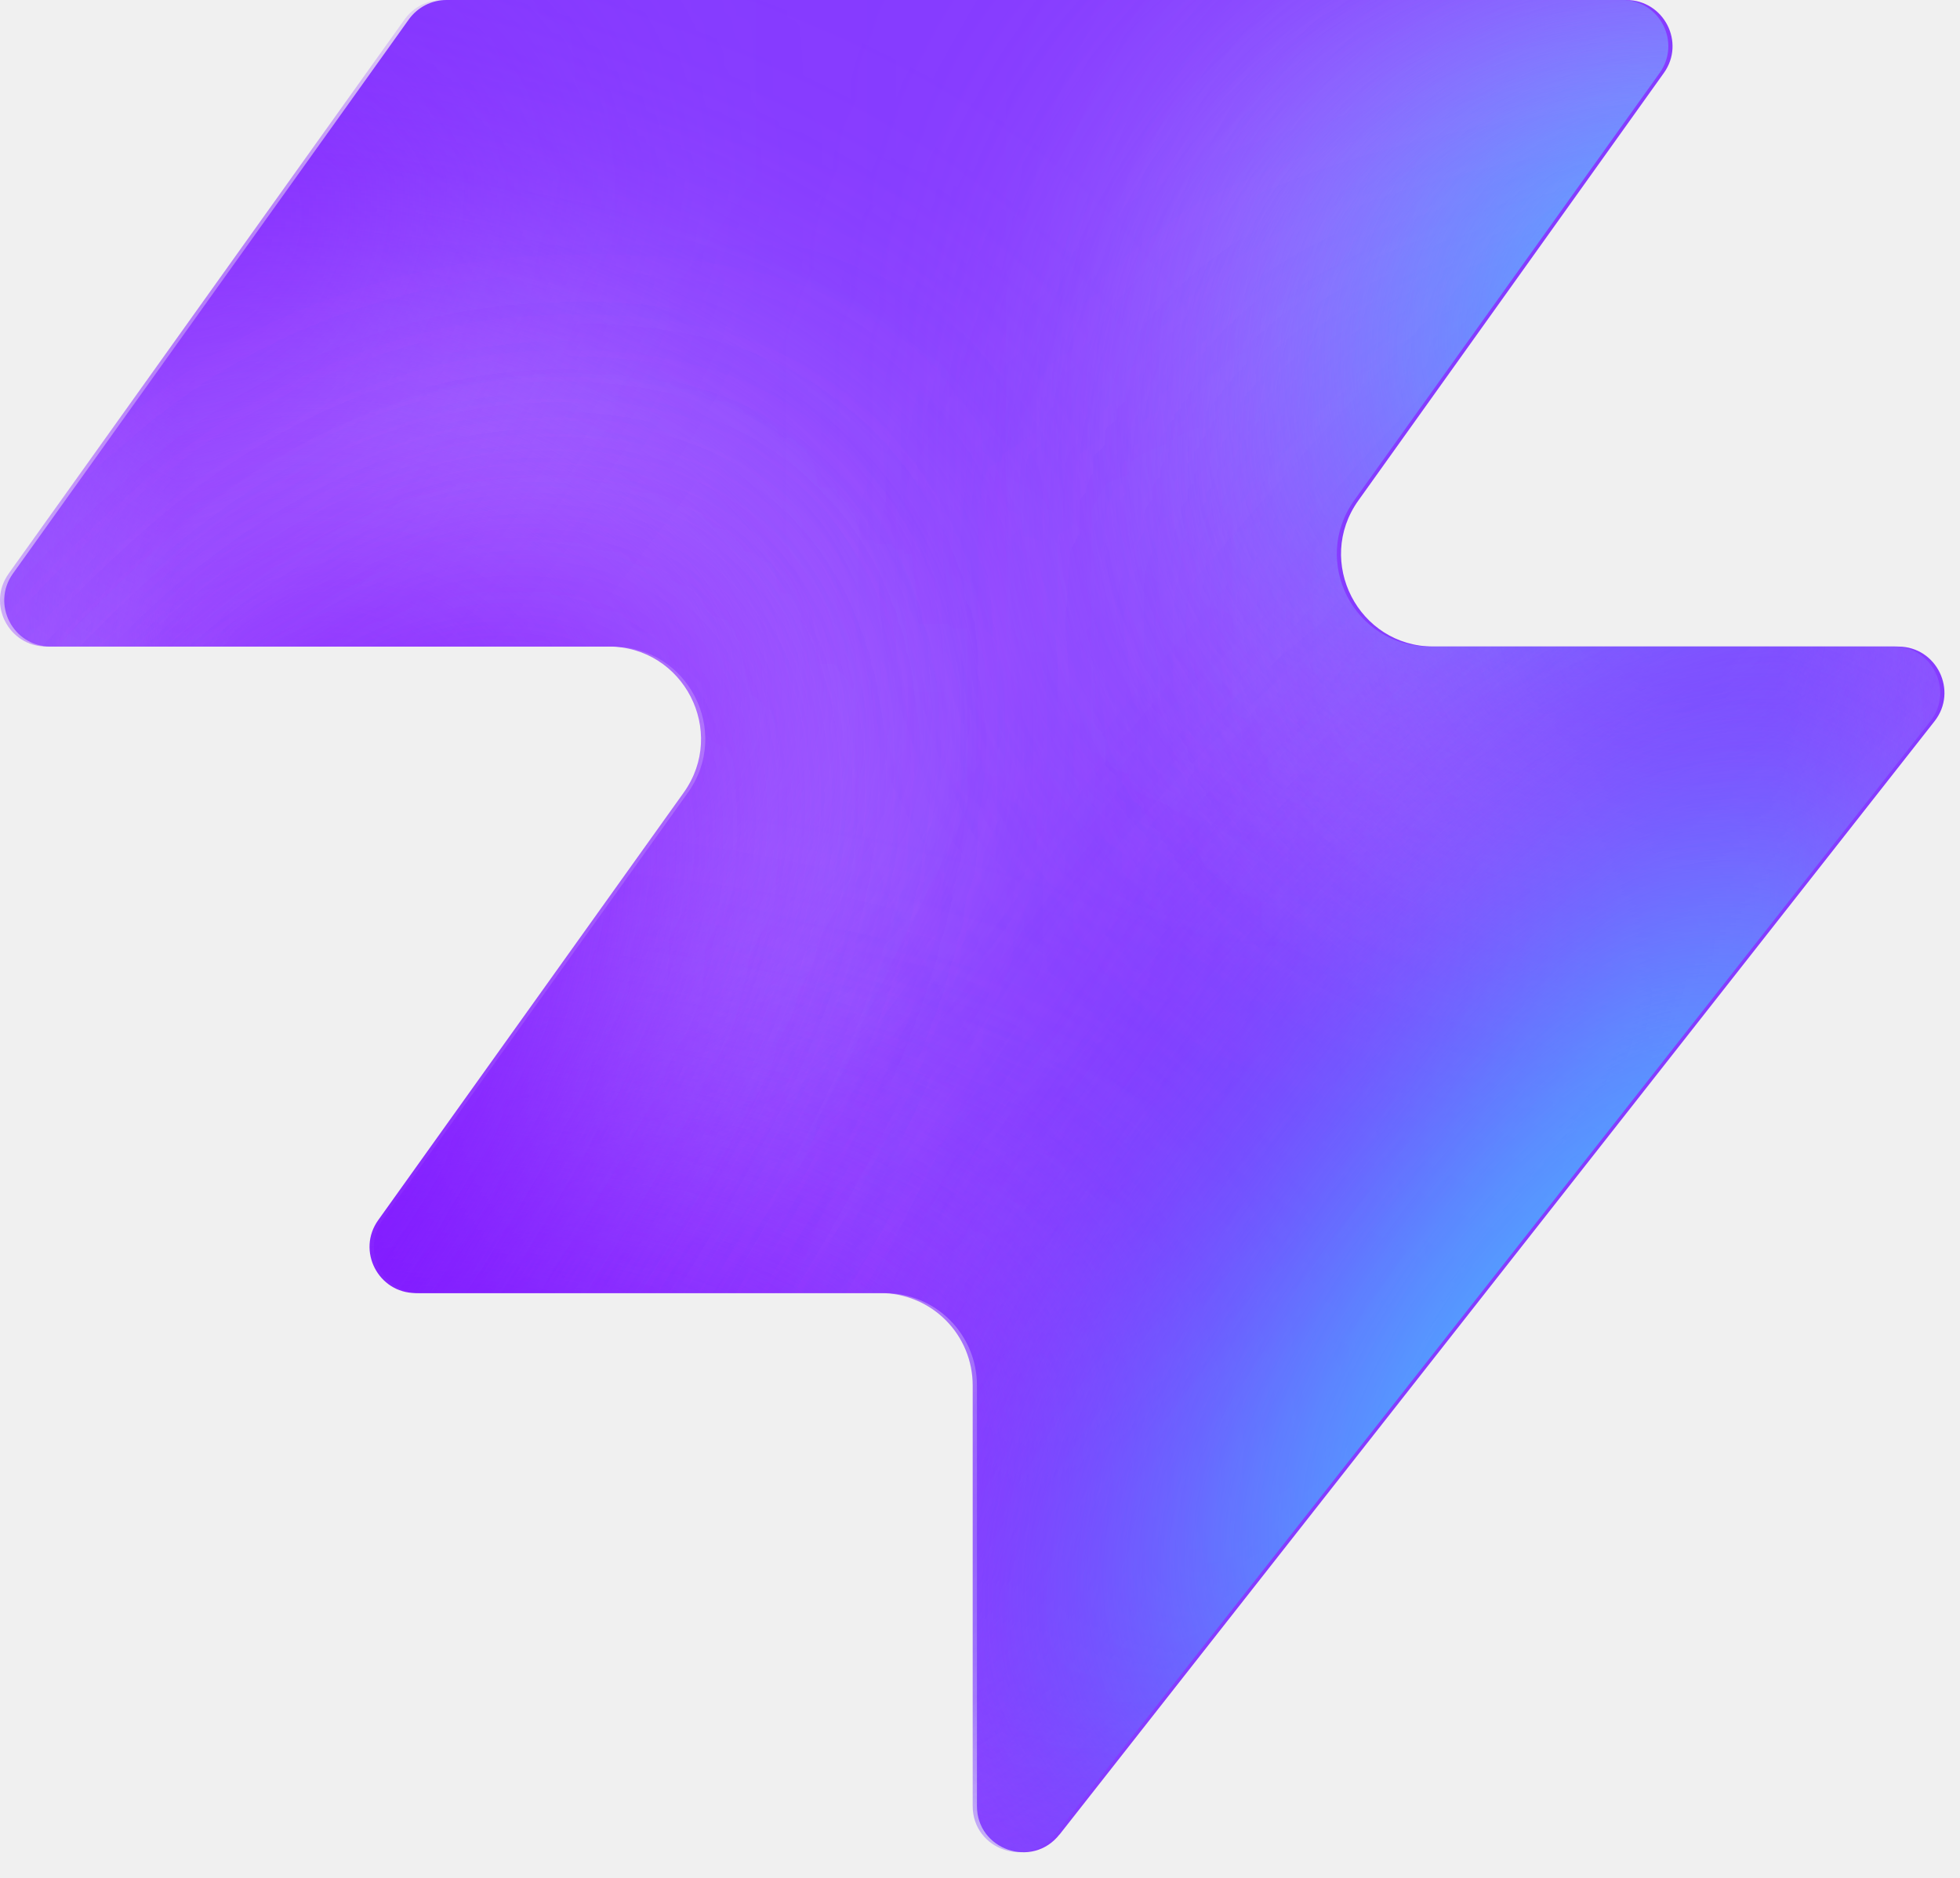
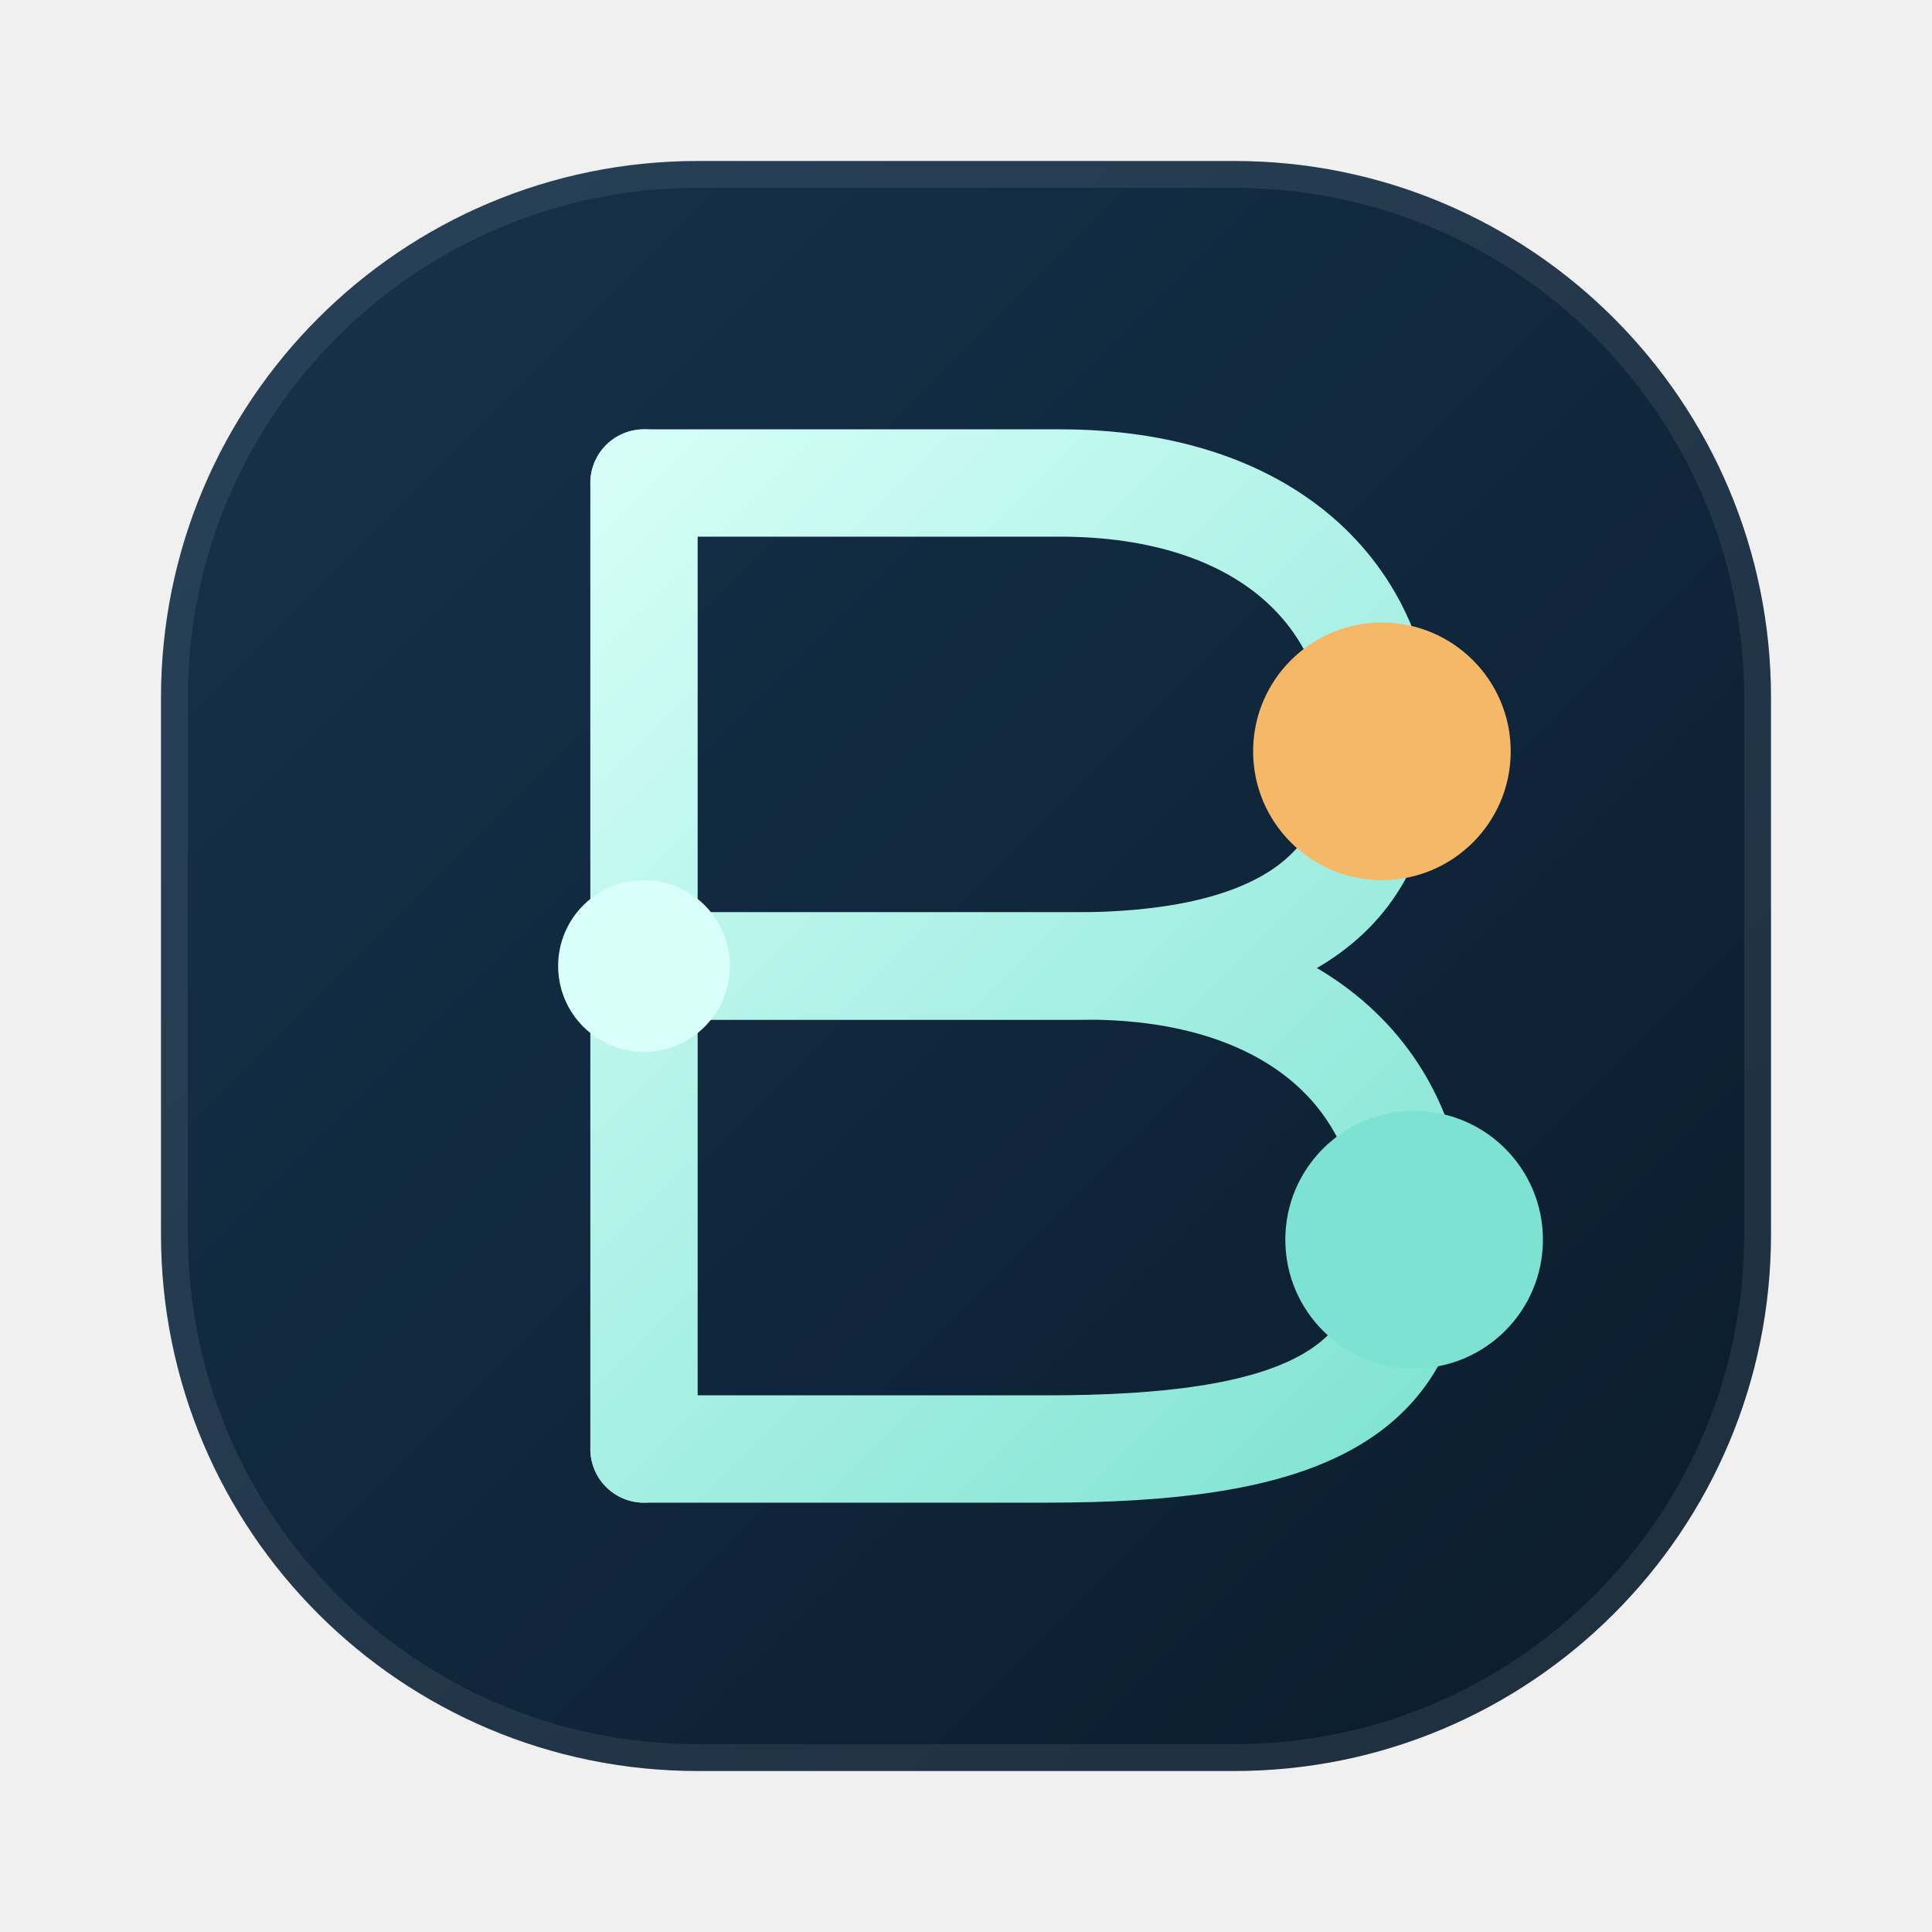
- <svg xmlns="http://www.w3.org/2000/svg" width="48" height="46" fill="none" viewBox="0 0 48 46">
-   <path fill="#863bff" d="M25.946 44.938c-.664.845-2.021.375-2.021-.698V33.937a2.26 2.26 0 0 0-2.262-2.262H10.287c-.92 0-1.456-1.04-.92-1.788l7.48-10.471c1.07-1.497 0-3.578-1.842-3.578H1.237c-.92 0-1.456-1.04-.92-1.788L10.013.474c.214-.297.556-.474.92-.474h28.894c.92 0 1.456 1.04.92 1.788l-7.48 10.471c-1.07 1.498 0 3.579 1.842 3.579h11.377c.943 0 1.473 1.088.89 1.83L25.947 44.94z" style="fill:#863bff;fill:color(display-p3 .525 .23 1);fill-opacity:1" />
-   <mask id="a" width="48" height="46" x="0" y="0" maskUnits="userSpaceOnUse" style="mask-type:alpha">
-     <path fill="#000" d="M25.842 44.938c-.664.844-2.021.375-2.021-.698V33.937a2.26 2.26 0 0 0-2.262-2.262H10.183c-.92 0-1.456-1.04-.92-1.788l7.48-10.471c1.07-1.498 0-3.579-1.842-3.579H1.133c-.92 0-1.456-1.04-.92-1.787L9.91.473c.214-.297.556-.474.92-.474h28.894c.92 0 1.456 1.04.92 1.788l-7.48 10.471c-1.07 1.498 0 3.578 1.842 3.578h11.377c.943 0 1.473 1.088.89 1.832L25.843 44.94z" style="fill:#000;fill-opacity:1" />
-   </mask>
-   <g mask="url(#a)">
-     <g filter="url(#b)">
-       <ellipse cx="5.508" cy="14.704" fill="#ede6ff" rx="5.508" ry="14.704" style="fill:#ede6ff;fill:color(display-p3 .927 .903 1);fill-opacity:1" transform="matrix(.00324 1 1 -.00324 -4.47 31.516)" />
-     </g>
-     <g filter="url(#c)">
-       <ellipse cx="10.399" cy="29.851" fill="#ede6ff" rx="10.399" ry="29.851" style="fill:#ede6ff;fill:color(display-p3 .927 .903 1);fill-opacity:1" transform="matrix(.00324 1 1 -.00324 -39.328 7.883)" />
-     </g>
-     <g filter="url(#d)">
-       <ellipse cx="5.508" cy="30.487" fill="#7e14ff" rx="5.508" ry="30.487" style="fill:#7e14ff;fill:color(display-p3 .492 .077 1);fill-opacity:1" transform="rotate(89.814 -25.913 -14.639)scale(1 -1)" />
-     </g>
-     <g filter="url(#e)">
-       <ellipse cx="5.508" cy="30.599" fill="#7e14ff" rx="5.508" ry="30.599" style="fill:#7e14ff;fill:color(display-p3 .492 .077 1);fill-opacity:1" transform="rotate(89.814 -32.644 -3.334)scale(1 -1)" />
-     </g>
-     <g filter="url(#f)">
-       <ellipse cx="5.508" cy="30.599" fill="#7e14ff" rx="5.508" ry="30.599" style="fill:#7e14ff;fill:color(display-p3 .492 .077 1);fill-opacity:1" transform="matrix(.00324 1 1 -.00324 -34.34 30.47)" />
-     </g>
-     <g filter="url(#g)">
-       <ellipse cx="14.072" cy="22.078" fill="#ede6ff" rx="14.072" ry="22.078" style="fill:#ede6ff;fill:color(display-p3 .927 .903 1);fill-opacity:1" transform="rotate(93.35 24.506 48.493)scale(-1 1)" />
-     </g>
-     <g filter="url(#h)">
-       <ellipse cx="3.47" cy="21.501" fill="#7e14ff" rx="3.47" ry="21.501" style="fill:#7e14ff;fill:color(display-p3 .492 .077 1);fill-opacity:1" transform="rotate(89.009 28.708 47.59)scale(-1 1)" />
-     </g>
-     <g filter="url(#i)">
-       <ellipse cx="3.47" cy="21.501" fill="#7e14ff" rx="3.47" ry="21.501" style="fill:#7e14ff;fill:color(display-p3 .492 .077 1);fill-opacity:1" transform="rotate(89.009 28.708 47.59)scale(-1 1)" />
-     </g>
-     <g filter="url(#j)">
-       <ellipse cx=".387" cy="8.972" fill="#7e14ff" rx="4.407" ry="29.108" style="fill:#7e14ff;fill:color(display-p3 .492 .077 1);fill-opacity:1" transform="rotate(39.51 .387 8.972)" />
-     </g>
-     <g filter="url(#k)">
-       <ellipse cx="47.523" cy="-6.092" fill="#7e14ff" rx="4.407" ry="29.108" style="fill:#7e14ff;fill:color(display-p3 .492 .077 1);fill-opacity:1" transform="rotate(37.892 47.523 -6.092)" />
-     </g>
-     <g filter="url(#l)">
-       <ellipse cx="41.412" cy="6.333" fill="#47bfff" rx="5.971" ry="9.665" style="fill:#47bfff;fill:color(display-p3 .28 .748 1);fill-opacity:1" transform="rotate(37.892 41.412 6.333)" />
-     </g>
-     <g filter="url(#m)">
-       <ellipse cx="-1.879" cy="38.332" fill="#7e14ff" rx="4.407" ry="29.108" style="fill:#7e14ff;fill:color(display-p3 .492 .077 1);fill-opacity:1" transform="rotate(37.892 -1.88 38.332)" />
-     </g>
-     <g filter="url(#n)">
-       <ellipse cx="-1.879" cy="38.332" fill="#7e14ff" rx="4.407" ry="29.108" style="fill:#7e14ff;fill:color(display-p3 .492 .077 1);fill-opacity:1" transform="rotate(37.892 -1.88 38.332)" />
-     </g>
-     <g filter="url(#o)">
-       <ellipse cx="35.651" cy="29.907" fill="#7e14ff" rx="4.407" ry="29.108" style="fill:#7e14ff;fill:color(display-p3 .492 .077 1);fill-opacity:1" transform="rotate(37.892 35.651 29.907)" />
-     </g>
-     <g filter="url(#p)">
-       <ellipse cx="38.418" cy="32.4" fill="#47bfff" rx="5.971" ry="15.297" style="fill:#47bfff;fill:color(display-p3 .28 .748 1);fill-opacity:1" transform="rotate(37.892 38.418 32.4)" />
-     </g>
-   </g>
+ <svg xmlns="http://www.w3.org/2000/svg" viewBox="0 0 72 72" fill="none">
  <defs>
-     <filter id="b" width="60.045" height="41.654" x="-19.77" y="16.149" color-interpolation-filters="sRGB" filterUnits="userSpaceOnUse">
-       <feFlood flood-opacity="0" result="BackgroundImageFix" />
-       <feBlend in="SourceGraphic" in2="BackgroundImageFix" result="shape" />
-       <feGaussianBlur result="effect1_foregroundBlur_2002_17158" stdDeviation="7.659" />
-     </filter>
-     <filter id="c" width="90.34" height="51.437" x="-54.613" y="-7.533" color-interpolation-filters="sRGB" filterUnits="userSpaceOnUse">
-       <feFlood flood-opacity="0" result="BackgroundImageFix" />
-       <feBlend in="SourceGraphic" in2="BackgroundImageFix" result="shape" />
-       <feGaussianBlur result="effect1_foregroundBlur_2002_17158" stdDeviation="7.659" />
-     </filter>
-     <filter id="d" width="79.355" height="29.4" x="-49.64" y="2.03" color-interpolation-filters="sRGB" filterUnits="userSpaceOnUse">
-       <feFlood flood-opacity="0" result="BackgroundImageFix" />
-       <feBlend in="SourceGraphic" in2="BackgroundImageFix" result="shape" />
-       <feGaussianBlur result="effect1_foregroundBlur_2002_17158" stdDeviation="4.596" />
-     </filter>
-     <filter id="e" width="79.579" height="29.4" x="-45.045" y="20.029" color-interpolation-filters="sRGB" filterUnits="userSpaceOnUse">
-       <feFlood flood-opacity="0" result="BackgroundImageFix" />
-       <feBlend in="SourceGraphic" in2="BackgroundImageFix" result="shape" />
-       <feGaussianBlur result="effect1_foregroundBlur_2002_17158" stdDeviation="4.596" />
-     </filter>
-     <filter id="f" width="79.579" height="29.4" x="-43.513" y="21.178" color-interpolation-filters="sRGB" filterUnits="userSpaceOnUse">
-       <feFlood flood-opacity="0" result="BackgroundImageFix" />
-       <feBlend in="SourceGraphic" in2="BackgroundImageFix" result="shape" />
-       <feGaussianBlur result="effect1_foregroundBlur_2002_17158" stdDeviation="4.596" />
-     </filter>
-     <filter id="g" width="74.749" height="58.852" x="15.756" y="-17.901" color-interpolation-filters="sRGB" filterUnits="userSpaceOnUse">
-       <feFlood flood-opacity="0" result="BackgroundImageFix" />
-       <feBlend in="SourceGraphic" in2="BackgroundImageFix" result="shape" />
-       <feGaussianBlur result="effect1_foregroundBlur_2002_17158" stdDeviation="7.659" />
-     </filter>
-     <filter id="h" width="61.377" height="25.362" x="23.548" y="2.284" color-interpolation-filters="sRGB" filterUnits="userSpaceOnUse">
-       <feFlood flood-opacity="0" result="BackgroundImageFix" />
-       <feBlend in="SourceGraphic" in2="BackgroundImageFix" result="shape" />
-       <feGaussianBlur result="effect1_foregroundBlur_2002_17158" stdDeviation="4.596" />
-     </filter>
-     <filter id="i" width="61.377" height="25.362" x="23.548" y="2.284" color-interpolation-filters="sRGB" filterUnits="userSpaceOnUse">
-       <feFlood flood-opacity="0" result="BackgroundImageFix" />
-       <feBlend in="SourceGraphic" in2="BackgroundImageFix" result="shape" />
-       <feGaussianBlur result="effect1_foregroundBlur_2002_17158" stdDeviation="4.596" />
-     </filter>
-     <filter id="j" width="56.045" height="63.649" x="-27.636" y="-22.853" color-interpolation-filters="sRGB" filterUnits="userSpaceOnUse">
-       <feFlood flood-opacity="0" result="BackgroundImageFix" />
-       <feBlend in="SourceGraphic" in2="BackgroundImageFix" result="shape" />
-       <feGaussianBlur result="effect1_foregroundBlur_2002_17158" stdDeviation="4.596" />
-     </filter>
-     <filter id="k" width="54.814" height="64.646" x="20.116" y="-38.415" color-interpolation-filters="sRGB" filterUnits="userSpaceOnUse">
-       <feFlood flood-opacity="0" result="BackgroundImageFix" />
-       <feBlend in="SourceGraphic" in2="BackgroundImageFix" result="shape" />
-       <feGaussianBlur result="effect1_foregroundBlur_2002_17158" stdDeviation="4.596" />
-     </filter>
-     <filter id="l" width="33.541" height="35.313" x="24.641" y="-11.323" color-interpolation-filters="sRGB" filterUnits="userSpaceOnUse">
-       <feFlood flood-opacity="0" result="BackgroundImageFix" />
-       <feBlend in="SourceGraphic" in2="BackgroundImageFix" result="shape" />
-       <feGaussianBlur result="effect1_foregroundBlur_2002_17158" stdDeviation="4.596" />
-     </filter>
-     <filter id="m" width="54.814" height="64.646" x="-29.286" y="6.009" color-interpolation-filters="sRGB" filterUnits="userSpaceOnUse">
-       <feFlood flood-opacity="0" result="BackgroundImageFix" />
-       <feBlend in="SourceGraphic" in2="BackgroundImageFix" result="shape" />
-       <feGaussianBlur result="effect1_foregroundBlur_2002_17158" stdDeviation="4.596" />
-     </filter>
-     <filter id="n" width="54.814" height="64.646" x="-29.286" y="6.009" color-interpolation-filters="sRGB" filterUnits="userSpaceOnUse">
-       <feFlood flood-opacity="0" result="BackgroundImageFix" />
-       <feBlend in="SourceGraphic" in2="BackgroundImageFix" result="shape" />
-       <feGaussianBlur result="effect1_foregroundBlur_2002_17158" stdDeviation="4.596" />
-     </filter>
-     <filter id="o" width="54.814" height="64.646" x="8.244" y="-2.416" color-interpolation-filters="sRGB" filterUnits="userSpaceOnUse">
-       <feFlood flood-opacity="0" result="BackgroundImageFix" />
-       <feBlend in="SourceGraphic" in2="BackgroundImageFix" result="shape" />
-       <feGaussianBlur result="effect1_foregroundBlur_2002_17158" stdDeviation="4.596" />
-     </filter>
-     <filter id="p" width="39.409" height="43.623" x="18.713" y="10.588" color-interpolation-filters="sRGB" filterUnits="userSpaceOnUse">
-       <feFlood flood-opacity="0" result="BackgroundImageFix" />
-       <feBlend in="SourceGraphic" in2="BackgroundImageFix" result="shape" />
-       <feGaussianBlur result="effect1_foregroundBlur_2002_17158" stdDeviation="4.596" />
-     </filter>
+     <linearGradient id="surface" x1="8" y1="8" x2="64" y2="64" gradientUnits="userSpaceOnUse">
+       <stop stop-color="#16324b" />
+       <stop offset="1" stop-color="#0b1c2d" />
+     </linearGradient>
+     <linearGradient id="line" x1="20" y1="18" x2="56" y2="54" gradientUnits="userSpaceOnUse">
+       <stop stop-color="#d8fff9" />
+       <stop offset="1" stop-color="#7de2d1" />
+     </linearGradient>
  </defs>
+   <rect x="6" y="6" width="60" height="60" rx="20" fill="url(#surface)" />
+   <rect x="6.5" y="6.5" width="59" height="59" rx="19.5" stroke="#ffffff" stroke-opacity="0.08" />
+   <path d="M24 18H39.5C47.1 18 51.5 22.1 51.5 28C51.5 33.7 47.1 36 40 36H24" stroke="url(#line)" stroke-linecap="round" stroke-linejoin="round" stroke-width="4" />
+   <path d="M24 36H40.5C48.2 36 52.7 40.1 52.7 46.2C52.7 52.2 48.1 54 39 54H24" stroke="url(#line)" stroke-linecap="round" stroke-linejoin="round" stroke-width="4" />
+   <path d="M24 18V54" stroke="url(#line)" stroke-linecap="round" stroke-width="4" />
+   <circle cx="51.5" cy="28" r="4.8" fill="#f4b866" />
+   <circle cx="52.7" cy="46.2" r="4.8" fill="#7de2d1" />
+   <circle cx="24" cy="36" r="3.2" fill="#d8fff9" />
</svg>
